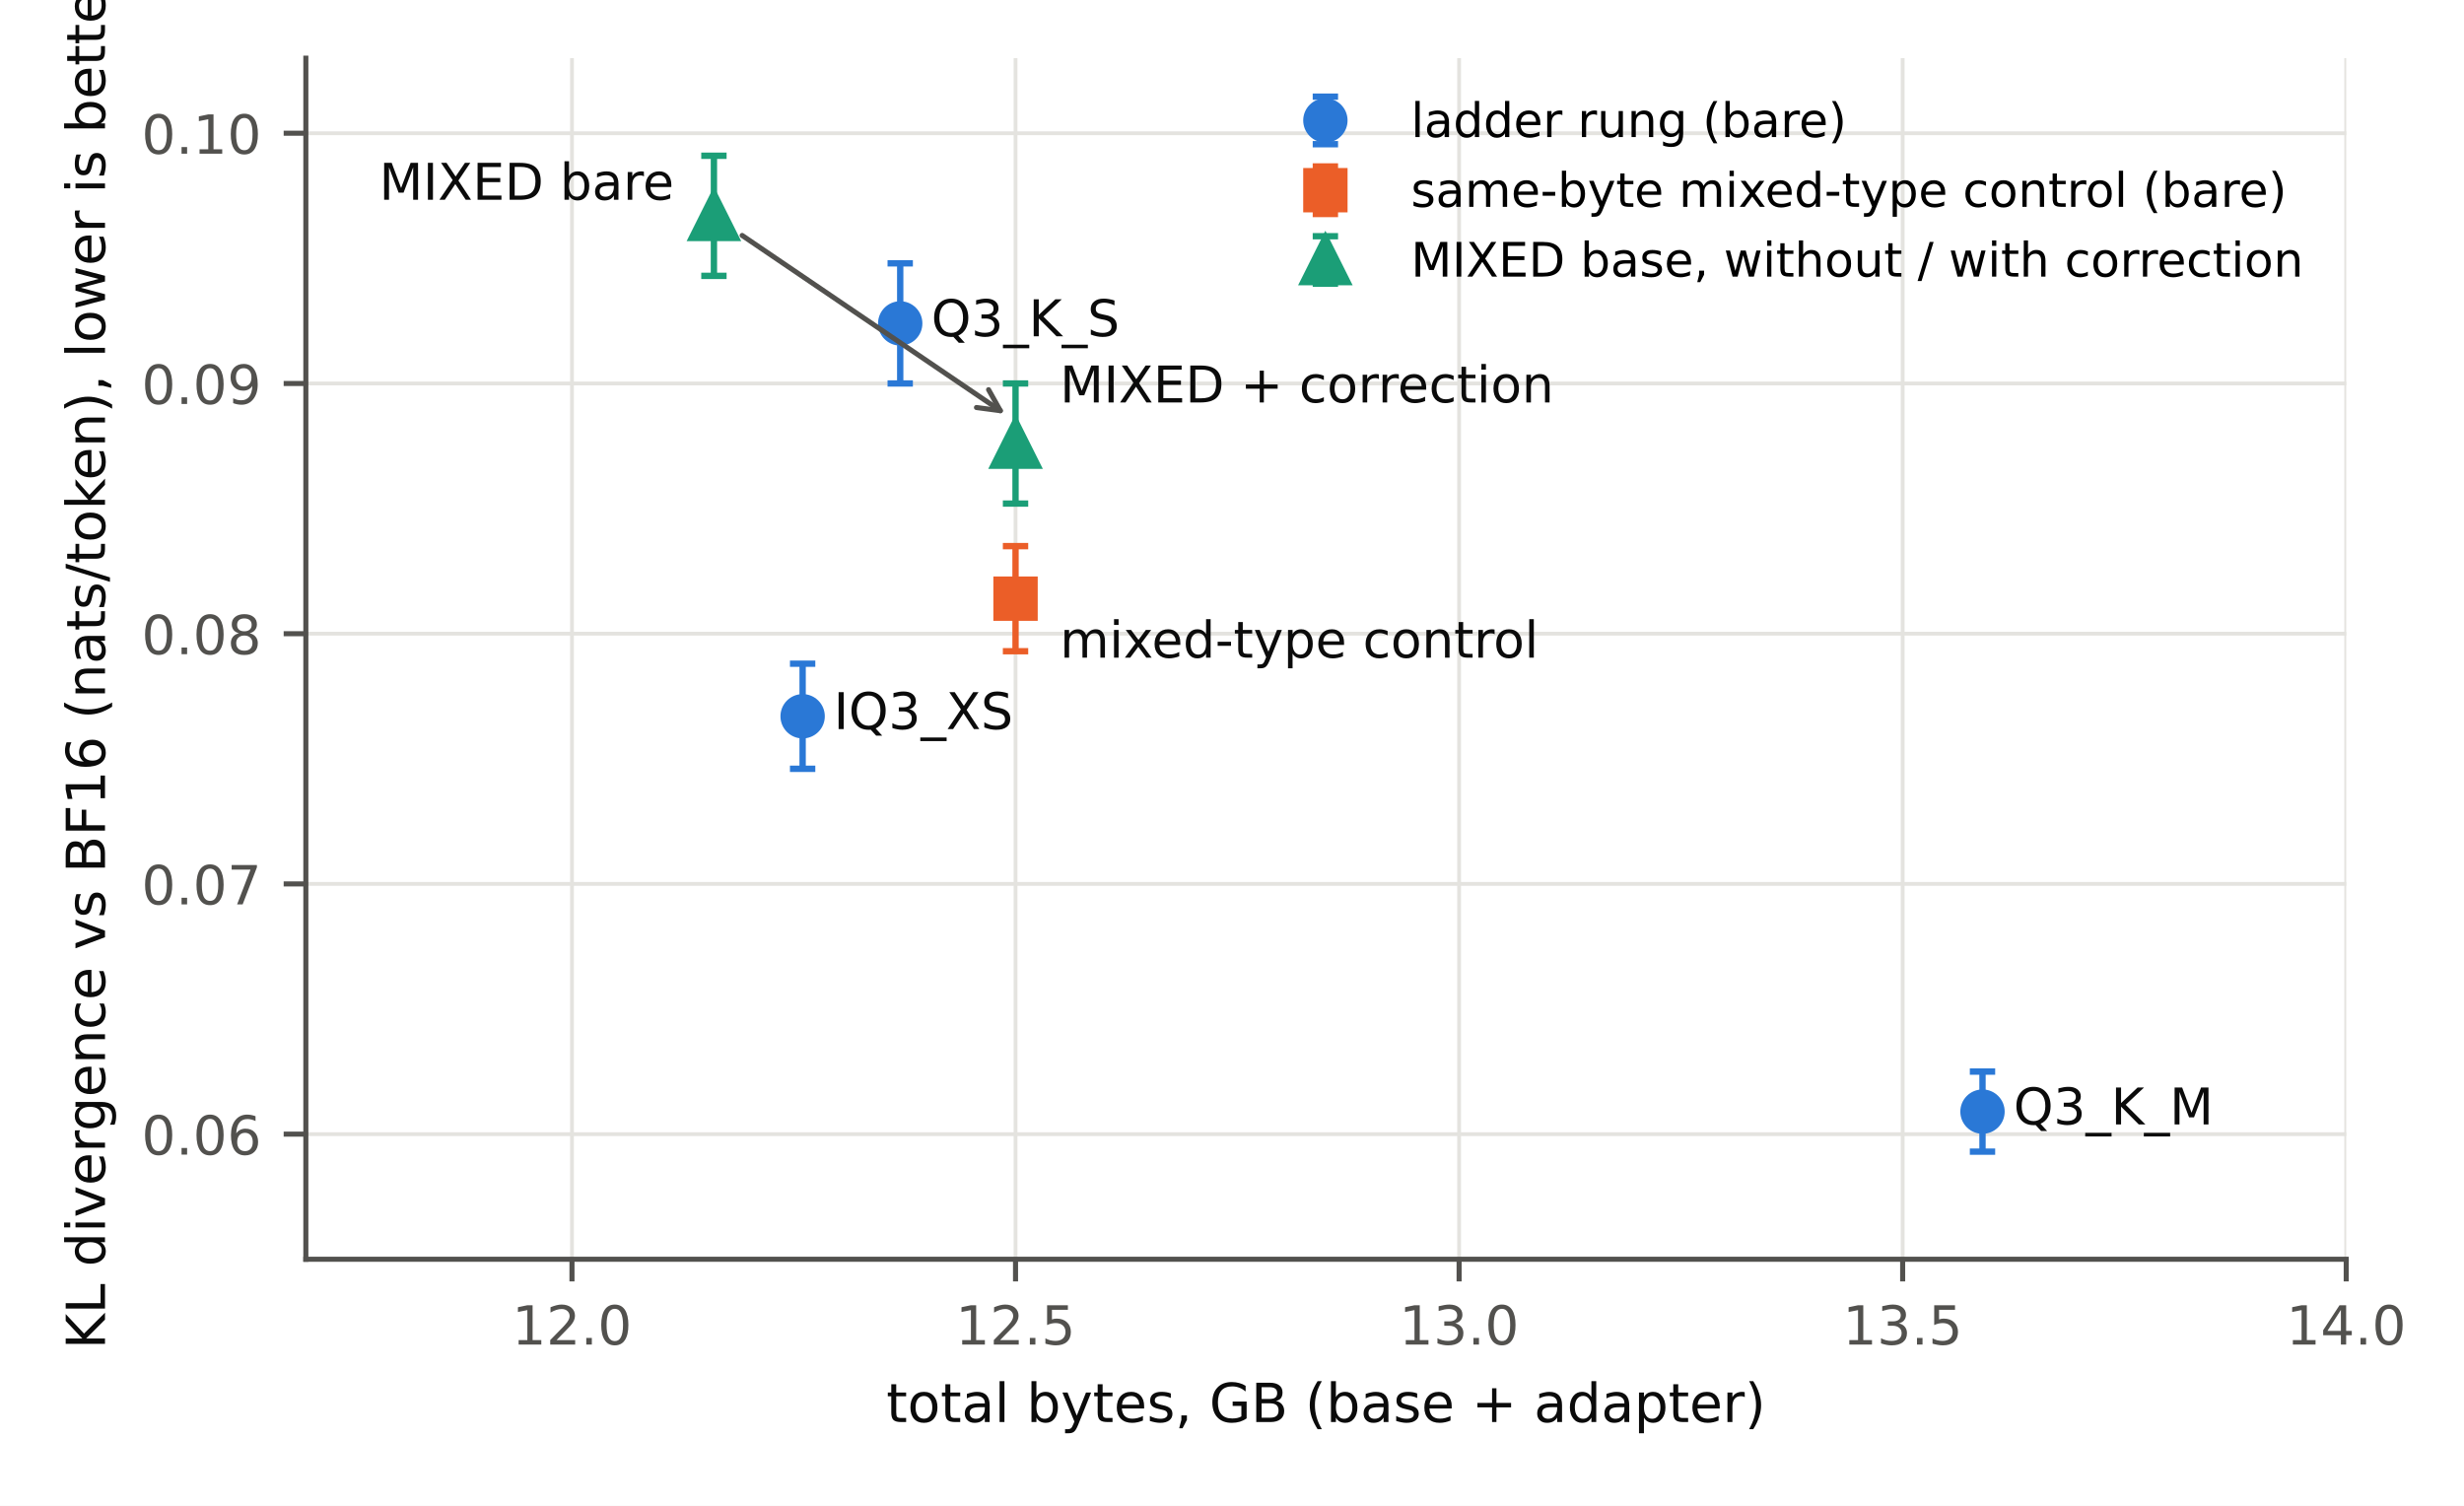
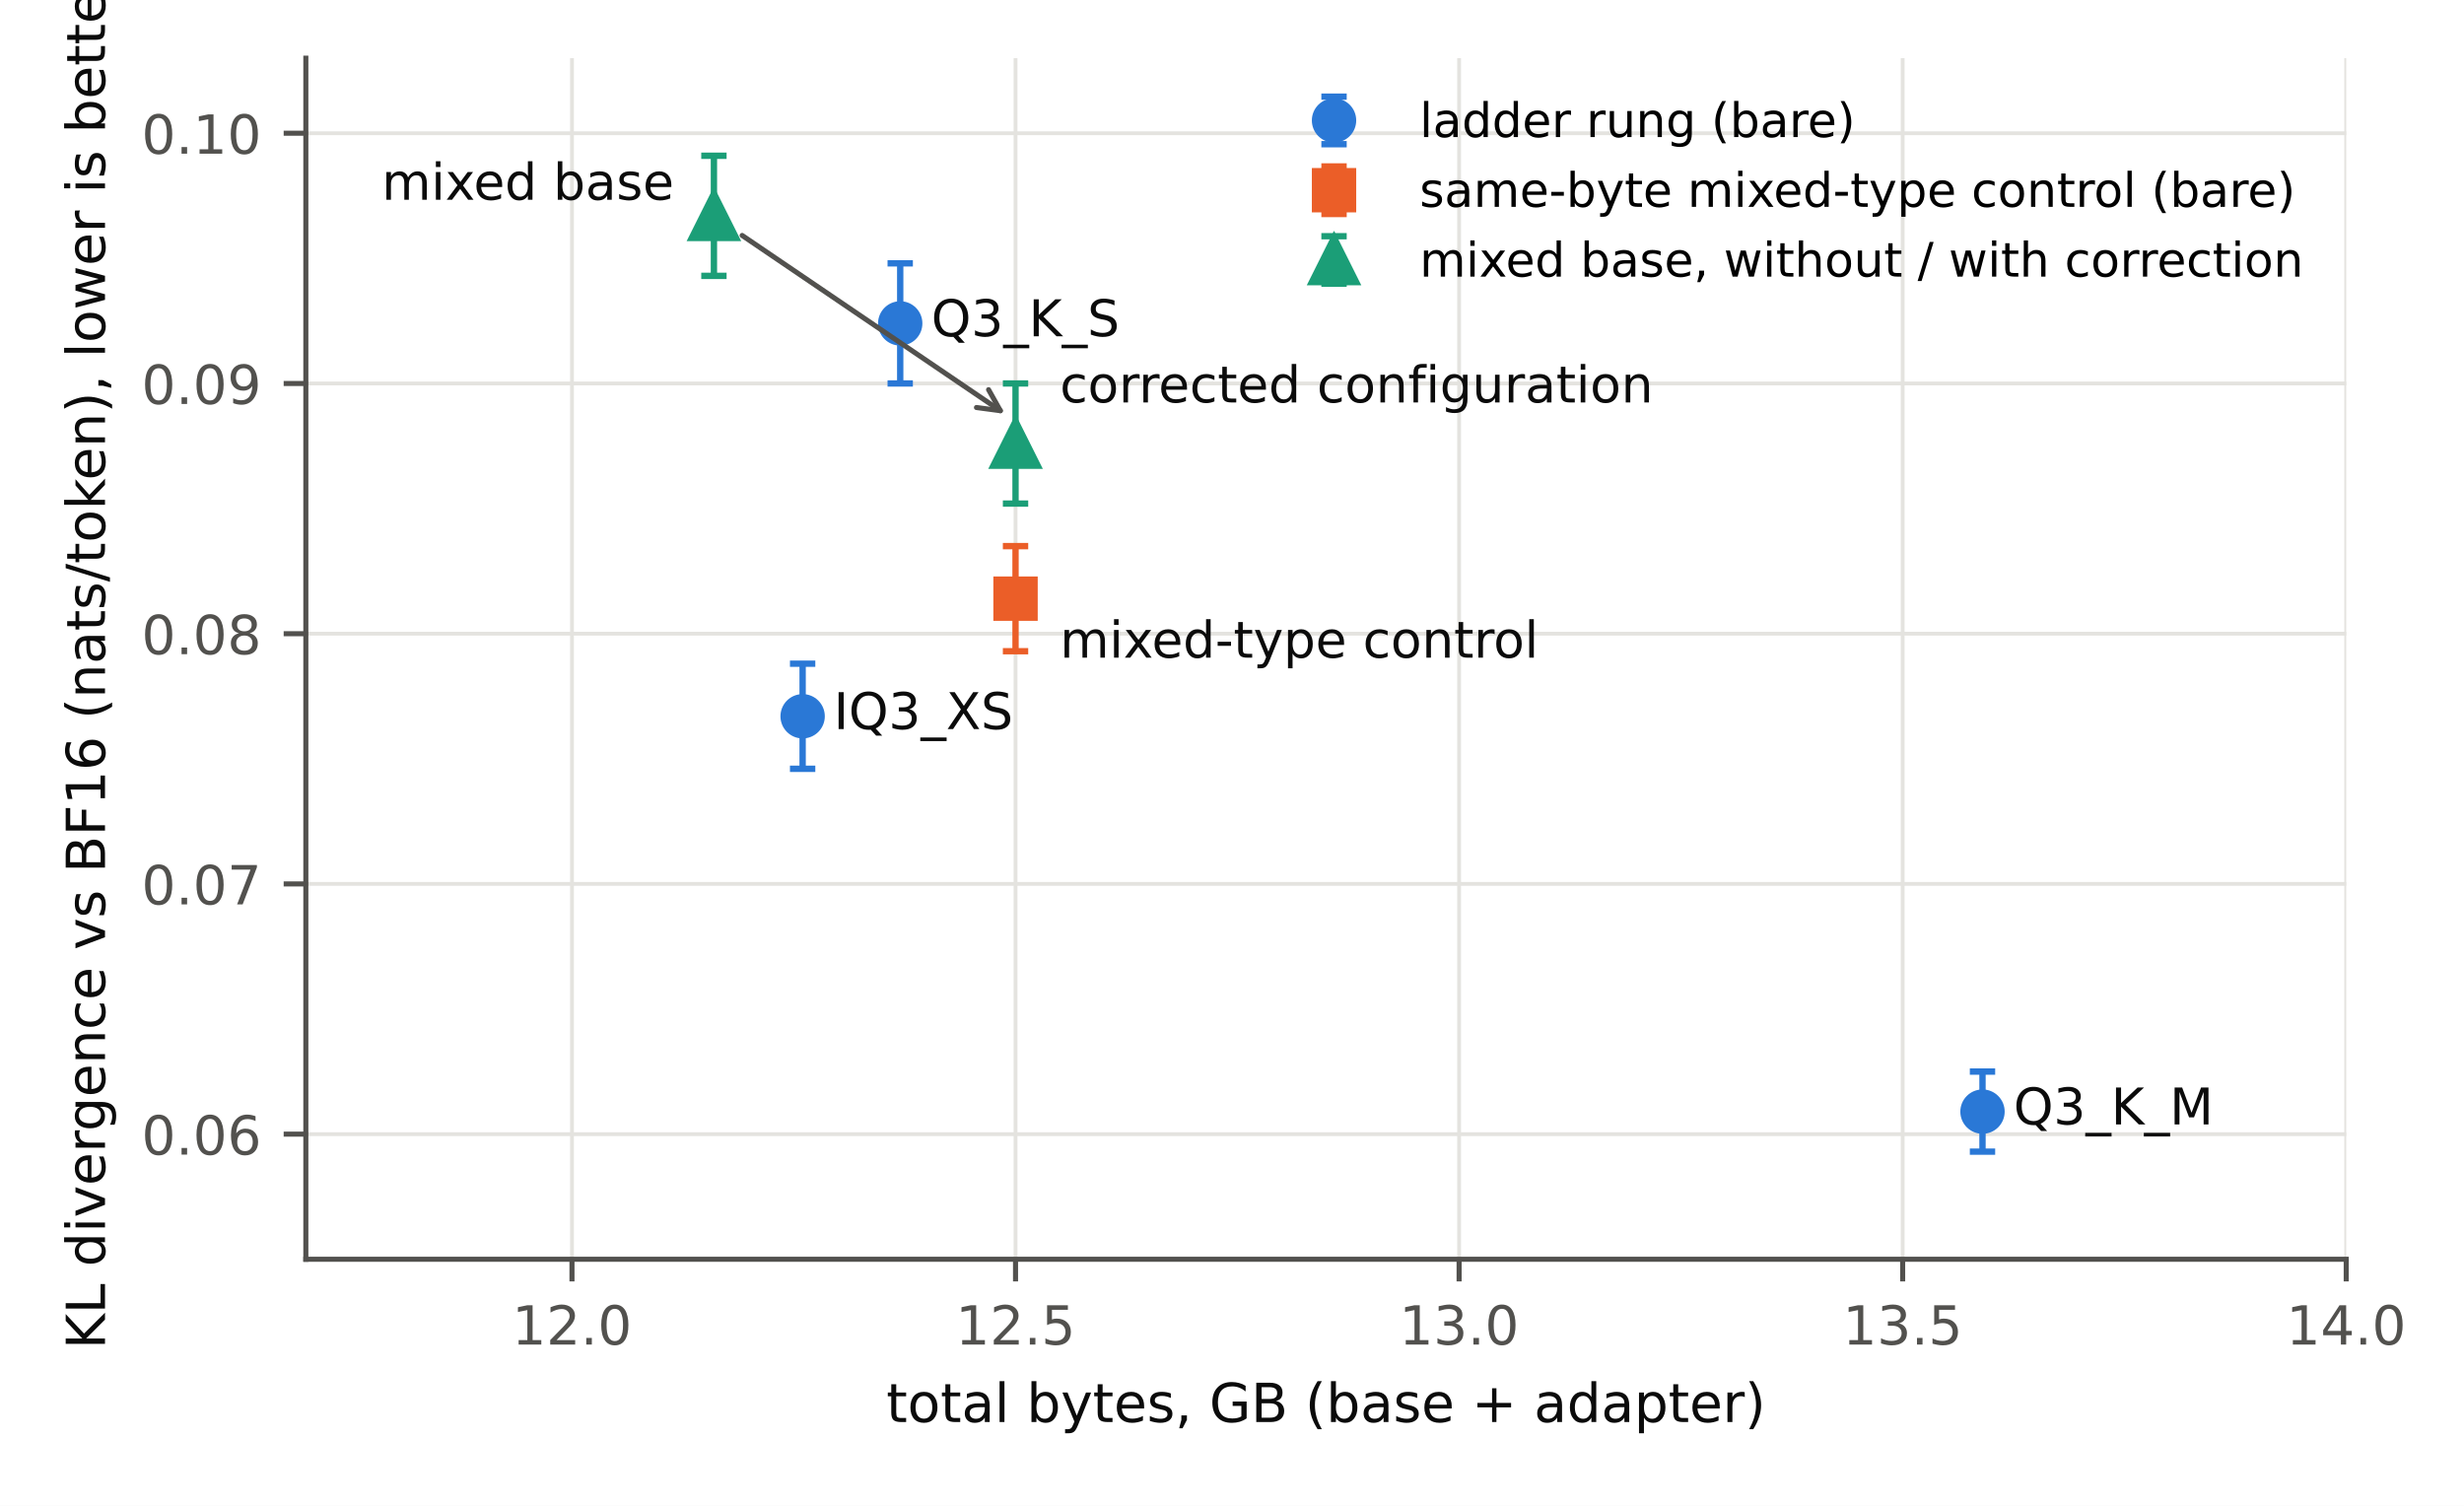
<svg xmlns="http://www.w3.org/2000/svg" xmlns:xlink="http://www.w3.org/1999/xlink" width="388.8pt" height="237.6pt" viewBox="0 0 388.8 237.6" version="1.1">
  <defs>
    <style type="text/css">*{stroke-linejoin: round; stroke-linecap: butt}</style>
  </defs>
  <g id="figure_1">
    <g id="patch_1">
      <path d="M 0 237.6  L 388.8 237.6  L 388.8 0  L 0 0  z " style="fill: #ffffff" />
    </g>
    <g id="axes_1">
      <g id="patch_2">
        <path d="M 48.26 198.7  L 370.215 198.7  L 370.215 9.18  L 48.26 9.18  z " style="fill: #ffffff" />
      </g>
      <g id="matplotlib.axis_1">
        <g id="xtick_1">
          <g id="line2d_1">
-             <path d="M 90.254 198.7  L 90.254 9.18  " clip-path="url(#p7f57ea2b99)" style="fill: none; stroke: #e4e3df; stroke-width: 0.6; stroke-linecap: square" />
+             <path d="M 90.254 198.7  L 90.254 9.18  " clip-path="url(#p8a2de1aab0)" style="fill: none; stroke: #e4e3df; stroke-width: 0.6; stroke-linecap: square" />
          </g>
          <g id="line2d_2">
            <defs>
-               <path id="m593333c312" d="M 0 0  L 0 3.5  " style="stroke: #52514e; stroke-width: 0.8" />
+               <path id="mcffc04a6ef" d="M 0 0  L 0 3.5  " style="stroke: #52514e; stroke-width: 0.8" />
            </defs>
            <g>
-               <use xlink:href="#m593333c312" x="90.254" y="198.7" style="fill: #52514e; stroke: #52514e; stroke-width: 0.8" />
+               <use xlink:href="#mcffc04a6ef" x="90.254" y="198.7" style="fill: #52514e; stroke: #52514e; stroke-width: 0.8" />
            </g>
          </g>
          <g id="text_1">
            <text style="font-size: 8.5px; font-family: 'DejaVu Sans'; text-anchor: middle; fill: #52514e" x="90.254" y="212.159" transform="rotate(-0 90.25413 212.1587)">12.0</text>
          </g>
        </g>
        <g id="xtick_2">
          <g id="line2d_3">
-             <path d="M 160.244 198.7  L 160.244 9.18  " clip-path="url(#p7f57ea2b99)" style="fill: none; stroke: #e4e3df; stroke-width: 0.6; stroke-linecap: square" />
+             <path d="M 160.244 198.7  L 160.244 9.18  " clip-path="url(#p8a2de1aab0)" style="fill: none; stroke: #e4e3df; stroke-width: 0.6; stroke-linecap: square" />
          </g>
          <g id="line2d_4">
            <g>
-               <use xlink:href="#m593333c312" x="160.244" y="198.7" style="fill: #52514e; stroke: #52514e; stroke-width: 0.8" />
+               <use xlink:href="#mcffc04a6ef" x="160.244" y="198.7" style="fill: #52514e; stroke: #52514e; stroke-width: 0.8" />
            </g>
          </g>
          <g id="text_2">
            <text style="font-size: 8.5px; font-family: 'DejaVu Sans'; text-anchor: middle; fill: #52514e" x="160.244" y="212.159" transform="rotate(-0 160.2443 212.1587)">12.5</text>
          </g>
        </g>
        <g id="xtick_3">
          <g id="line2d_5">
-             <path d="M 230.235 198.7  L 230.235 9.18  " clip-path="url(#p7f57ea2b99)" style="fill: none; stroke: #e4e3df; stroke-width: 0.6; stroke-linecap: square" />
+             <path d="M 230.235 198.7  L 230.235 9.18  " clip-path="url(#p8a2de1aab0)" style="fill: none; stroke: #e4e3df; stroke-width: 0.6; stroke-linecap: square" />
          </g>
          <g id="line2d_6">
            <g>
-               <use xlink:href="#m593333c312" x="230.235" y="198.7" style="fill: #52514e; stroke: #52514e; stroke-width: 0.8" />
+               <use xlink:href="#mcffc04a6ef" x="230.235" y="198.7" style="fill: #52514e; stroke: #52514e; stroke-width: 0.8" />
            </g>
          </g>
          <g id="text_3">
            <text style="font-size: 8.5px; font-family: 'DejaVu Sans'; text-anchor: middle; fill: #52514e" x="230.235" y="212.159" transform="rotate(-0 230.2346 212.1587)">13.0</text>
          </g>
        </g>
        <g id="xtick_4">
          <g id="line2d_7">
-             <path d="M 300.225 198.7  L 300.225 9.18  " clip-path="url(#p7f57ea2b99)" style="fill: none; stroke: #e4e3df; stroke-width: 0.6; stroke-linecap: square" />
+             <path d="M 300.225 198.7  L 300.225 9.18  " clip-path="url(#p8a2de1aab0)" style="fill: none; stroke: #e4e3df; stroke-width: 0.6; stroke-linecap: square" />
          </g>
          <g id="line2d_8">
            <g>
-               <use xlink:href="#m593333c312" x="300.225" y="198.7" style="fill: #52514e; stroke: #52514e; stroke-width: 0.8" />
+               <use xlink:href="#mcffc04a6ef" x="300.225" y="198.7" style="fill: #52514e; stroke: #52514e; stroke-width: 0.8" />
            </g>
          </g>
          <g id="text_4">
            <text style="font-size: 8.5px; font-family: 'DejaVu Sans'; text-anchor: middle; fill: #52514e" x="300.225" y="212.159" transform="rotate(-0 300.2248 212.1587)">13.5</text>
          </g>
        </g>
        <g id="xtick_5">
          <g id="line2d_9">
-             <path d="M 370.215 198.7  L 370.215 9.18  " clip-path="url(#p7f57ea2b99)" style="fill: none; stroke: #e4e3df; stroke-width: 0.6; stroke-linecap: square" />
+             <path d="M 370.215 198.7  L 370.215 9.18  " clip-path="url(#p8a2de1aab0)" style="fill: none; stroke: #e4e3df; stroke-width: 0.6; stroke-linecap: square" />
          </g>
          <g id="line2d_10">
            <g>
-               <use xlink:href="#m593333c312" x="370.215" y="198.7" style="fill: #52514e; stroke: #52514e; stroke-width: 0.8" />
+               <use xlink:href="#mcffc04a6ef" x="370.215" y="198.7" style="fill: #52514e; stroke: #52514e; stroke-width: 0.8" />
            </g>
          </g>
          <g id="text_5">
            <text style="font-size: 8.5px; font-family: 'DejaVu Sans'; text-anchor: middle; fill: #52514e" x="370.215" y="212.159" transform="rotate(-0 370.215 212.1587)">14.0</text>
          </g>
        </g>
        <g id="text_6">
          <text style="font-size: 8.5px; font-family: 'DejaVu Sans'; text-anchor: middle; fill: #0b0b0b" x="209.238" y="224.385" transform="rotate(-0 209.2375 224.3851)">total bytes, GB (base + adapter)</text>
        </g>
      </g>
      <g id="matplotlib.axis_2">
        <g id="ytick_1">
          <g id="line2d_11">
-             <path d="M 48.26 178.958  L 370.215 178.958  " clip-path="url(#p7f57ea2b99)" style="fill: none; stroke: #e4e3df; stroke-width: 0.6; stroke-linecap: square" />
+             <path d="M 48.26 178.958  L 370.215 178.958  " clip-path="url(#p8a2de1aab0)" style="fill: none; stroke: #e4e3df; stroke-width: 0.6; stroke-linecap: square" />
          </g>
          <g id="line2d_12">
            <defs>
-               <path id="md1baab00b7" d="M 0 0  L -3.5 0  " style="stroke: #52514e; stroke-width: 0.8" />
+               <path id="m467384e2af" d="M 0 0  L -3.5 0  " style="stroke: #52514e; stroke-width: 0.8" />
            </defs>
            <g>
-               <use xlink:href="#md1baab00b7" x="48.26" y="178.958" style="fill: #52514e; stroke: #52514e; stroke-width: 0.8" />
+               <use xlink:href="#m467384e2af" x="48.26" y="178.958" style="fill: #52514e; stroke: #52514e; stroke-width: 0.8" />
            </g>
          </g>
          <g id="text_7">
            <text style="font-size: 8.5px; font-family: 'DejaVu Sans'; text-anchor: end; fill: #52514e" x="41.26" y="182.188" transform="rotate(-0 41.26 182.1877)">0.06</text>
          </g>
        </g>
        <g id="ytick_2">
          <g id="line2d_13">
-             <path d="M 48.26 139.475  L 370.215 139.475  " clip-path="url(#p7f57ea2b99)" style="fill: none; stroke: #e4e3df; stroke-width: 0.6; stroke-linecap: square" />
+             <path d="M 48.26 139.475  L 370.215 139.475  " clip-path="url(#p8a2de1aab0)" style="fill: none; stroke: #e4e3df; stroke-width: 0.6; stroke-linecap: square" />
          </g>
          <g id="line2d_14">
            <g>
-               <use xlink:href="#md1baab00b7" x="48.26" y="139.475" style="fill: #52514e; stroke: #52514e; stroke-width: 0.8" />
+               <use xlink:href="#m467384e2af" x="48.26" y="139.475" style="fill: #52514e; stroke: #52514e; stroke-width: 0.8" />
            </g>
          </g>
          <g id="text_8">
            <text style="font-size: 8.5px; font-family: 'DejaVu Sans'; text-anchor: end; fill: #52514e" x="41.26" y="142.704" transform="rotate(-0 41.26 142.7043)">0.07</text>
          </g>
        </g>
        <g id="ytick_3">
          <g id="line2d_15">
-             <path d="M 48.26 99.992  L 370.215 99.992  " clip-path="url(#p7f57ea2b99)" style="fill: none; stroke: #e4e3df; stroke-width: 0.6; stroke-linecap: square" />
+             <path d="M 48.26 99.992  L 370.215 99.992  " clip-path="url(#p8a2de1aab0)" style="fill: none; stroke: #e4e3df; stroke-width: 0.6; stroke-linecap: square" />
          </g>
          <g id="line2d_16">
            <g>
-               <use xlink:href="#md1baab00b7" x="48.26" y="99.992" style="fill: #52514e; stroke: #52514e; stroke-width: 0.8" />
+               <use xlink:href="#m467384e2af" x="48.26" y="99.992" style="fill: #52514e; stroke: #52514e; stroke-width: 0.8" />
            </g>
          </g>
          <g id="text_9">
            <text style="font-size: 8.5px; font-family: 'DejaVu Sans'; text-anchor: end; fill: #52514e" x="41.26" y="103.221" transform="rotate(-0 41.26 103.221)">0.08</text>
          </g>
        </g>
        <g id="ytick_4">
          <g id="line2d_17">
-             <path d="M 48.26 60.508  L 370.215 60.508  " clip-path="url(#p7f57ea2b99)" style="fill: none; stroke: #e4e3df; stroke-width: 0.6; stroke-linecap: square" />
+             <path d="M 48.26 60.508  L 370.215 60.508  " clip-path="url(#p8a2de1aab0)" style="fill: none; stroke: #e4e3df; stroke-width: 0.6; stroke-linecap: square" />
          </g>
          <g id="line2d_18">
            <g>
-               <use xlink:href="#md1baab00b7" x="48.26" y="60.508" style="fill: #52514e; stroke: #52514e; stroke-width: 0.8" />
+               <use xlink:href="#m467384e2af" x="48.26" y="60.508" style="fill: #52514e; stroke: #52514e; stroke-width: 0.8" />
            </g>
          </g>
          <g id="text_10">
            <text style="font-size: 8.5px; font-family: 'DejaVu Sans'; text-anchor: end; fill: #52514e" x="41.26" y="63.738" transform="rotate(-0 41.26 63.73767)">0.09</text>
          </g>
        </g>
        <g id="ytick_5">
          <g id="line2d_19">
-             <path d="M 48.26 21.025  L 370.215 21.025  " clip-path="url(#p7f57ea2b99)" style="fill: none; stroke: #e4e3df; stroke-width: 0.6; stroke-linecap: square" />
+             <path d="M 48.26 21.025  L 370.215 21.025  " clip-path="url(#p8a2de1aab0)" style="fill: none; stroke: #e4e3df; stroke-width: 0.6; stroke-linecap: square" />
          </g>
          <g id="line2d_20">
            <g>
-               <use xlink:href="#md1baab00b7" x="48.26" y="21.025" style="fill: #52514e; stroke: #52514e; stroke-width: 0.8" />
+               <use xlink:href="#m467384e2af" x="48.26" y="21.025" style="fill: #52514e; stroke: #52514e; stroke-width: 0.8" />
            </g>
          </g>
          <g id="text_11">
            <text style="font-size: 8.5px; font-family: 'DejaVu Sans'; text-anchor: end; fill: #52514e" x="41.26" y="24.254" transform="rotate(-0 41.26 24.25434)">0.10</text>
          </g>
        </g>
        <g id="text_12">
          <text style="font-size: 8.5px; font-family: 'DejaVu Sans'; text-anchor: middle; fill: #0b0b0b" x="16.566" y="103.94" transform="rotate(-90 16.56648 103.94)">KL divergence vs BF16 (nats/token), lower is better</text>
        </g>
      </g>
      <g id="LineCollection_1">
-         <path d="M 126.649 121.313  L 126.649 104.73  " clip-path="url(#p7f57ea2b99)" style="fill: none; stroke: #2a78d6" />
-         <path d="M 142.047 60.508  L 142.047 41.556  " clip-path="url(#p7f57ea2b99)" style="fill: none; stroke: #2a78d6" />
-         <path d="M 312.823 181.722  L 312.823 169.088  " clip-path="url(#p7f57ea2b99)" style="fill: none; stroke: #2a78d6" />
+         <path d="M 126.649 121.313  L 126.649 104.73  " clip-path="url(#p8a2de1aab0)" style="fill: none; stroke: #2a78d6" />
+         <path d="M 142.047 60.508  L 142.047 41.556  " clip-path="url(#p8a2de1aab0)" style="fill: none; stroke: #2a78d6" />
+         <path d="M 312.823 181.722  L 312.823 169.088  " clip-path="url(#p8a2de1aab0)" style="fill: none; stroke: #2a78d6" />
      </g>
      <g id="line2d_21">
        <defs>
-           <path id="mfd65a0360d" d="M 2 0  L -2 -0  " style="stroke: #2a78d6" />
-         </defs>
-         <g clip-path="url(#p7f57ea2b99)">
-           <use xlink:href="#mfd65a0360d" x="126.649" y="121.313" style="fill: #2a78d6; stroke: #2a78d6" />
-           <use xlink:href="#mfd65a0360d" x="142.047" y="60.508" style="fill: #2a78d6; stroke: #2a78d6" />
-           <use xlink:href="#mfd65a0360d" x="312.823" y="181.722" style="fill: #2a78d6; stroke: #2a78d6" />
+           <path id="mb74ab222b6" d="M 2 0  L -2 -0  " style="stroke: #2a78d6" />
+         </defs>
+         <g clip-path="url(#p8a2de1aab0)">
+           <use xlink:href="#mb74ab222b6" x="126.649" y="121.313" style="fill: #2a78d6; stroke: #2a78d6" />
+           <use xlink:href="#mb74ab222b6" x="142.047" y="60.508" style="fill: #2a78d6; stroke: #2a78d6" />
+           <use xlink:href="#mb74ab222b6" x="312.823" y="181.722" style="fill: #2a78d6; stroke: #2a78d6" />
        </g>
      </g>
      <g id="line2d_22">
-         <g clip-path="url(#p7f57ea2b99)">
-           <use xlink:href="#mfd65a0360d" x="126.649" y="104.73" style="fill: #2a78d6; stroke: #2a78d6" />
-           <use xlink:href="#mfd65a0360d" x="142.047" y="41.556" style="fill: #2a78d6; stroke: #2a78d6" />
-           <use xlink:href="#mfd65a0360d" x="312.823" y="169.088" style="fill: #2a78d6; stroke: #2a78d6" />
+         <g clip-path="url(#p8a2de1aab0)">
+           <use xlink:href="#mb74ab222b6" x="126.649" y="104.73" style="fill: #2a78d6; stroke: #2a78d6" />
+           <use xlink:href="#mb74ab222b6" x="142.047" y="41.556" style="fill: #2a78d6; stroke: #2a78d6" />
+           <use xlink:href="#mb74ab222b6" x="312.823" y="169.088" style="fill: #2a78d6; stroke: #2a78d6" />
        </g>
      </g>
      <g id="LineCollection_2">
-         <path d="M 160.244 102.755  L 160.244 86.172  " clip-path="url(#p7f57ea2b99)" style="fill: none; stroke: #eb5e28" />
+         <path d="M 160.244 102.755  L 160.244 86.172  " clip-path="url(#p8a2de1aab0)" style="fill: none; stroke: #eb5e28" />
      </g>
      <g id="line2d_23">
        <defs>
-           <path id="mbf58050b39" d="M 2 0  L -2 -0  " style="stroke: #eb5e28" />
-         </defs>
-         <g clip-path="url(#p7f57ea2b99)">
-           <use xlink:href="#mbf58050b39" x="160.244" y="102.755" style="fill: #eb5e28; stroke: #eb5e28" />
+           <path id="me6a7854ba3" d="M 2 0  L -2 -0  " style="stroke: #eb5e28" />
+         </defs>
+         <g clip-path="url(#p8a2de1aab0)">
+           <use xlink:href="#me6a7854ba3" x="160.244" y="102.755" style="fill: #eb5e28; stroke: #eb5e28" />
        </g>
      </g>
      <g id="line2d_24">
-         <g clip-path="url(#p7f57ea2b99)">
-           <use xlink:href="#mbf58050b39" x="160.244" y="86.172" style="fill: #eb5e28; stroke: #eb5e28" />
+         <g clip-path="url(#p8a2de1aab0)">
+           <use xlink:href="#me6a7854ba3" x="160.244" y="86.172" style="fill: #eb5e28; stroke: #eb5e28" />
        </g>
      </g>
      <g id="LineCollection_3">
-         <path d="M 112.651 43.531  L 112.651 24.578  " clip-path="url(#p7f57ea2b99)" style="fill: none; stroke: #1b9e77" />
-         <path d="M 160.244 79.46  L 160.244 60.508  " clip-path="url(#p7f57ea2b99)" style="fill: none; stroke: #1b9e77" />
+         <path d="M 112.651 43.531  L 112.651 24.578  " clip-path="url(#p8a2de1aab0)" style="fill: none; stroke: #1b9e77" />
+         <path d="M 160.244 79.46  L 160.244 60.508  " clip-path="url(#p8a2de1aab0)" style="fill: none; stroke: #1b9e77" />
      </g>
      <g id="line2d_25">
        <defs>
-           <path id="m60b4e6bb4c" d="M 2 0  L -2 -0  " style="stroke: #1b9e77" />
-         </defs>
-         <g clip-path="url(#p7f57ea2b99)">
-           <use xlink:href="#m60b4e6bb4c" x="112.651" y="43.531" style="fill: #1b9e77; stroke: #1b9e77" />
-           <use xlink:href="#m60b4e6bb4c" x="160.244" y="79.46" style="fill: #1b9e77; stroke: #1b9e77" />
+           <path id="m1b12618b7e" d="M 2 0  L -2 -0  " style="stroke: #1b9e77" />
+         </defs>
+         <g clip-path="url(#p8a2de1aab0)">
+           <use xlink:href="#m1b12618b7e" x="112.651" y="43.531" style="fill: #1b9e77; stroke: #1b9e77" />
+           <use xlink:href="#m1b12618b7e" x="160.244" y="79.46" style="fill: #1b9e77; stroke: #1b9e77" />
        </g>
      </g>
      <g id="line2d_26">
-         <g clip-path="url(#p7f57ea2b99)">
-           <use xlink:href="#m60b4e6bb4c" x="112.651" y="24.578" style="fill: #1b9e77; stroke: #1b9e77" />
-           <use xlink:href="#m60b4e6bb4c" x="160.244" y="60.508" style="fill: #1b9e77; stroke: #1b9e77" />
+         <g clip-path="url(#p8a2de1aab0)">
+           <use xlink:href="#m1b12618b7e" x="112.651" y="24.578" style="fill: #1b9e77; stroke: #1b9e77" />
+           <use xlink:href="#m1b12618b7e" x="160.244" y="60.508" style="fill: #1b9e77; stroke: #1b9e77" />
        </g>
      </g>
      <g id="line2d_27">
        <defs>
-           <path id="m8d5f90af73" d="M 0 3  C 0.796 3 1.559 2.684 2.121 2.121  C 2.684 1.559 3 0.796 3 0  C 3 -0.796 2.684 -1.559 2.121 -2.121  C 1.559 -2.684 0.796 -3 0 -3  C -0.796 -3 -1.559 -2.684 -2.121 -2.121  C -2.684 -1.559 -3 -0.796 -3 0  C -3 0.796 -2.684 1.559 -2.121 2.121  C -1.559 2.684 -0.796 3 0 3  z " style="stroke: #2a78d6" />
-         </defs>
-         <g clip-path="url(#p7f57ea2b99)">
-           <use xlink:href="#m8d5f90af73" x="126.649" y="113.021" style="fill: #2a78d6; stroke: #2a78d6" />
-           <use xlink:href="#m8d5f90af73" x="142.047" y="51.032" style="fill: #2a78d6; stroke: #2a78d6" />
-           <use xlink:href="#m8d5f90af73" x="312.823" y="175.405" style="fill: #2a78d6; stroke: #2a78d6" />
+           <path id="m2cc0ef2c1c" d="M 0 3  C 0.796 3 1.559 2.684 2.121 2.121  C 2.684 1.559 3 0.796 3 0  C 3 -0.796 2.684 -1.559 2.121 -2.121  C 1.559 -2.684 0.796 -3 0 -3  C -0.796 -3 -1.559 -2.684 -2.121 -2.121  C -2.684 -1.559 -3 -0.796 -3 0  C -3 0.796 -2.684 1.559 -2.121 2.121  C -1.559 2.684 -0.796 3 0 3  z " style="stroke: #2a78d6" />
+         </defs>
+         <g clip-path="url(#p8a2de1aab0)">
+           <use xlink:href="#m2cc0ef2c1c" x="126.649" y="113.021" style="fill: #2a78d6; stroke: #2a78d6" />
+           <use xlink:href="#m2cc0ef2c1c" x="142.047" y="51.032" style="fill: #2a78d6; stroke: #2a78d6" />
+           <use xlink:href="#m2cc0ef2c1c" x="312.823" y="175.405" style="fill: #2a78d6; stroke: #2a78d6" />
        </g>
      </g>
      <g id="line2d_28">
        <defs>
-           <path id="m5117a9c455" d="M -3 3  L 3 3  L 3 -3  L -3 -3  z " style="stroke: #eb5e28; stroke-linejoin: miter" />
-         </defs>
-         <g clip-path="url(#p7f57ea2b99)">
-           <use xlink:href="#m5117a9c455" x="160.244" y="94.464" style="fill: #eb5e28; stroke: #eb5e28; stroke-linejoin: miter" />
+           <path id="m194fc04307" d="M -3 3  L 3 3  L 3 -3  L -3 -3  z " style="stroke: #eb5e28; stroke-linejoin: miter" />
+         </defs>
+         <g clip-path="url(#p8a2de1aab0)">
+           <use xlink:href="#m194fc04307" x="160.244" y="94.464" style="fill: #eb5e28; stroke: #eb5e28; stroke-linejoin: miter" />
        </g>
      </g>
      <g id="line2d_29">
        <defs>
-           <path id="mcfbb763c55" d="M 0 -3.5  L -3.5 3.5  L 3.5 3.5  z " style="stroke: #1b9e77; stroke-linejoin: miter" />
-         </defs>
-         <g clip-path="url(#p7f57ea2b99)">
-           <use xlink:href="#mcfbb763c55" x="112.651" y="34.054" style="fill: #1b9e77; stroke: #1b9e77; stroke-linejoin: miter" />
-           <use xlink:href="#mcfbb763c55" x="160.244" y="69.984" style="fill: #1b9e77; stroke: #1b9e77; stroke-linejoin: miter" />
+           <path id="me624da0fa1" d="M 0 -3.5  L -3.5 3.5  L 3.5 3.5  z " style="stroke: #1b9e77; stroke-linejoin: miter" />
+         </defs>
+         <g clip-path="url(#p8a2de1aab0)">
+           <use xlink:href="#me624da0fa1" x="112.651" y="34.054" style="fill: #1b9e77; stroke: #1b9e77; stroke-linejoin: miter" />
+           <use xlink:href="#me624da0fa1" x="160.244" y="69.984" style="fill: #1b9e77; stroke: #1b9e77; stroke-linejoin: miter" />
        </g>
      </g>
      <g id="patch_3">
        <path d="M 48.26 198.7  L 48.26 9.18  " style="fill: none; stroke: #52514e; stroke-width: 0.8; stroke-linejoin: miter; stroke-linecap: square" />
      </g>
      <g id="patch_4">
        <path d="M 48.26 198.7  L 370.215 198.7  " style="fill: none; stroke: #52514e; stroke-width: 0.8; stroke-linejoin: miter; stroke-linecap: square" />
      </g>
      <g id="patch_5">
        <path d="M 117.105 37.151  Q 137.846 51.229 157.848 64.804  " style="fill: none; stroke: #52514e; stroke-width: 0.8; stroke-linecap: round" />
        <path d="M 155.99 61.488  L 157.848 64.804  L 154.08 64.302  " style="fill: none; stroke: #52514e; stroke-width: 0.8; stroke-linecap: round" />
      </g>
      <g id="text_13">
        <text style="font-size: 8px; font-family: 'DejaVu Sans'; text-anchor: start; fill: #0b0b0b" x="131.548" y="115.047" transform="rotate(-0 131.5484 115.0468)">IQ3_XS</text>
      </g>
      <g id="text_14">
        <text style="font-size: 8px; font-family: 'DejaVu Sans'; text-anchor: start; fill: #0b0b0b" x="146.946" y="53.058" transform="rotate(-0 146.9462 53.05796)">Q3_K_S</text>
      </g>
      <g id="text_15">
        <text style="font-size: 8px; font-family: 'DejaVu Sans'; text-anchor: start; fill: #0b0b0b" x="317.722" y="177.43" transform="rotate(-0 317.7223 177.4305)">Q3_K_M</text>
      </g>
      <g id="text_16">
        <text style="font-size: 8px; font-family: 'DejaVu Sans'; text-anchor: start; fill: #0b0b0b" x="167.243" y="103.778" transform="rotate(-0 167.2434 103.7785)">mixed-type control</text>
      </g>
      <g id="text_17">
-         <text style="font-size: 8px; font-family: 'DejaVu Sans'; text-anchor: end; fill: #0b0b0b" x="106.352" y="31.524" transform="rotate(-0 106.3519 31.524)">MIXED bare</text>
+         <text style="font-size: 8px; font-family: 'DejaVu Sans'; text-anchor: end; fill: #0b0b0b" x="106.352" y="31.524" transform="rotate(-0 106.3519 31.524)">mixed base</text>
      </g>
      <g id="text_18">
-         <text style="font-size: 8px; font-family: 'DejaVu Sans'; text-anchor: start; fill: #0b0b0b" x="167.243" y="63.505" transform="rotate(-0 167.2434 63.5055)">MIXED + correction</text>
+         <text style="font-size: 8px; font-family: 'DejaVu Sans'; text-anchor: start; fill: #0b0b0b" x="167.243" y="63.505" transform="rotate(-0 167.2434 63.5055)">corrected configuration</text>
      </g>
      <g id="legend_1">
        <g id="LineCollection_4">
-           <path d="M 209.135 22.754  L 209.135 15.254  " style="fill: none; stroke: #2a78d6" />
+           <path d="M 210.5 22.754  L 210.5 15.254  " style="fill: none; stroke: #2a78d6" />
        </g>
        <g id="line2d_30">
          <g>
-             <use xlink:href="#mfd65a0360d" x="209.135" y="22.754" style="fill: #2a78d6; stroke: #2a78d6" />
+             <use xlink:href="#mb74ab222b6" x="210.5" y="22.754" style="fill: #2a78d6; stroke: #2a78d6" />
          </g>
        </g>
        <g id="line2d_31">
          <g>
-             <use xlink:href="#mfd65a0360d" x="209.135" y="15.254" style="fill: #2a78d6; stroke: #2a78d6" />
+             <use xlink:href="#mb74ab222b6" x="210.5" y="15.254" style="fill: #2a78d6; stroke: #2a78d6" />
          </g>
        </g>
        <g id="line2d_32" />
        <g id="line2d_33">
          <g>
-             <use xlink:href="#m8d5f90af73" x="209.135" y="19.004" style="fill: #2a78d6; stroke: #2a78d6" />
+             <use xlink:href="#m2cc0ef2c1c" x="210.5" y="19.004" style="fill: #2a78d6; stroke: #2a78d6" />
          </g>
        </g>
        <g id="text_19">
-           <text style="font-size: 7.5px; font-family: 'DejaVu Sans'; text-anchor: start" x="222.635" y="21.629" transform="rotate(-0 222.6349 21.62883)">ladder rung (bare)</text>
+           <text style="font-size: 7.5px; font-family: 'DejaVu Sans'; text-anchor: start" x="224" y="21.629" transform="rotate(-0 224.0002 21.62883)">ladder rung (bare)</text>
        </g>
        <g id="LineCollection_5">
-           <path d="M 209.135 33.762  L 209.135 26.262  " style="fill: none; stroke: #eb5e28" />
+           <path d="M 210.5 33.762  L 210.5 26.262  " style="fill: none; stroke: #eb5e28" />
        </g>
        <g id="line2d_34">
          <g>
-             <use xlink:href="#mbf58050b39" x="209.135" y="33.762" style="fill: #eb5e28; stroke: #eb5e28" />
+             <use xlink:href="#me6a7854ba3" x="210.5" y="33.762" style="fill: #eb5e28; stroke: #eb5e28" />
          </g>
        </g>
        <g id="line2d_35">
          <g>
-             <use xlink:href="#mbf58050b39" x="209.135" y="26.262" style="fill: #eb5e28; stroke: #eb5e28" />
+             <use xlink:href="#me6a7854ba3" x="210.5" y="26.262" style="fill: #eb5e28; stroke: #eb5e28" />
          </g>
        </g>
        <g id="line2d_36" />
        <g id="line2d_37">
          <g>
-             <use xlink:href="#m5117a9c455" x="209.135" y="30.012" style="fill: #eb5e28; stroke: #eb5e28; stroke-linejoin: miter" />
+             <use xlink:href="#m194fc04307" x="210.5" y="30.012" style="fill: #eb5e28; stroke: #eb5e28; stroke-linejoin: miter" />
          </g>
        </g>
        <g id="text_20">
-           <text style="font-size: 7.5px; font-family: 'DejaVu Sans'; text-anchor: start" x="222.635" y="32.637" transform="rotate(-0 222.6349 32.63742)">same-byte mixed-type control (bare)</text>
+           <text style="font-size: 7.5px; font-family: 'DejaVu Sans'; text-anchor: start" x="224" y="32.637" transform="rotate(-0 224.0002 32.63742)">same-byte mixed-type control (bare)</text>
        </g>
        <g id="LineCollection_6">
-           <path d="M 209.135 44.771  L 209.135 37.271  " style="fill: none; stroke: #1b9e77" />
+           <path d="M 210.5 44.771  L 210.5 37.271  " style="fill: none; stroke: #1b9e77" />
        </g>
        <g id="line2d_38">
          <g>
-             <use xlink:href="#m60b4e6bb4c" x="209.135" y="44.771" style="fill: #1b9e77; stroke: #1b9e77" />
+             <use xlink:href="#m1b12618b7e" x="210.5" y="44.771" style="fill: #1b9e77; stroke: #1b9e77" />
          </g>
        </g>
        <g id="line2d_39">
          <g>
-             <use xlink:href="#m60b4e6bb4c" x="209.135" y="37.271" style="fill: #1b9e77; stroke: #1b9e77" />
+             <use xlink:href="#m1b12618b7e" x="210.5" y="37.271" style="fill: #1b9e77; stroke: #1b9e77" />
          </g>
        </g>
        <g id="line2d_40" />
        <g id="line2d_41">
          <g>
-             <use xlink:href="#mcfbb763c55" x="209.135" y="41.021" style="fill: #1b9e77; stroke: #1b9e77; stroke-linejoin: miter" />
+             <use xlink:href="#me624da0fa1" x="210.5" y="41.021" style="fill: #1b9e77; stroke: #1b9e77; stroke-linejoin: miter" />
          </g>
        </g>
        <g id="text_21">
-           <text style="font-size: 7.5px; font-family: 'DejaVu Sans'; text-anchor: start" x="222.635" y="43.646" transform="rotate(-0 222.6349 43.64602)">MIXED base, without / with correction</text>
+           <text style="font-size: 7.5px; font-family: 'DejaVu Sans'; text-anchor: start" x="224" y="43.646" transform="rotate(-0 224.0002 43.64602)">mixed base, without / with correction</text>
        </g>
      </g>
    </g>
  </g>
  <defs>
-     <clipPath id="p7f57ea2b99">
+     <clipPath id="p8a2de1aab0">
      <rect x="48.26" y="9.18" width="321.955" height="189.52" />
    </clipPath>
  </defs>
</svg>
